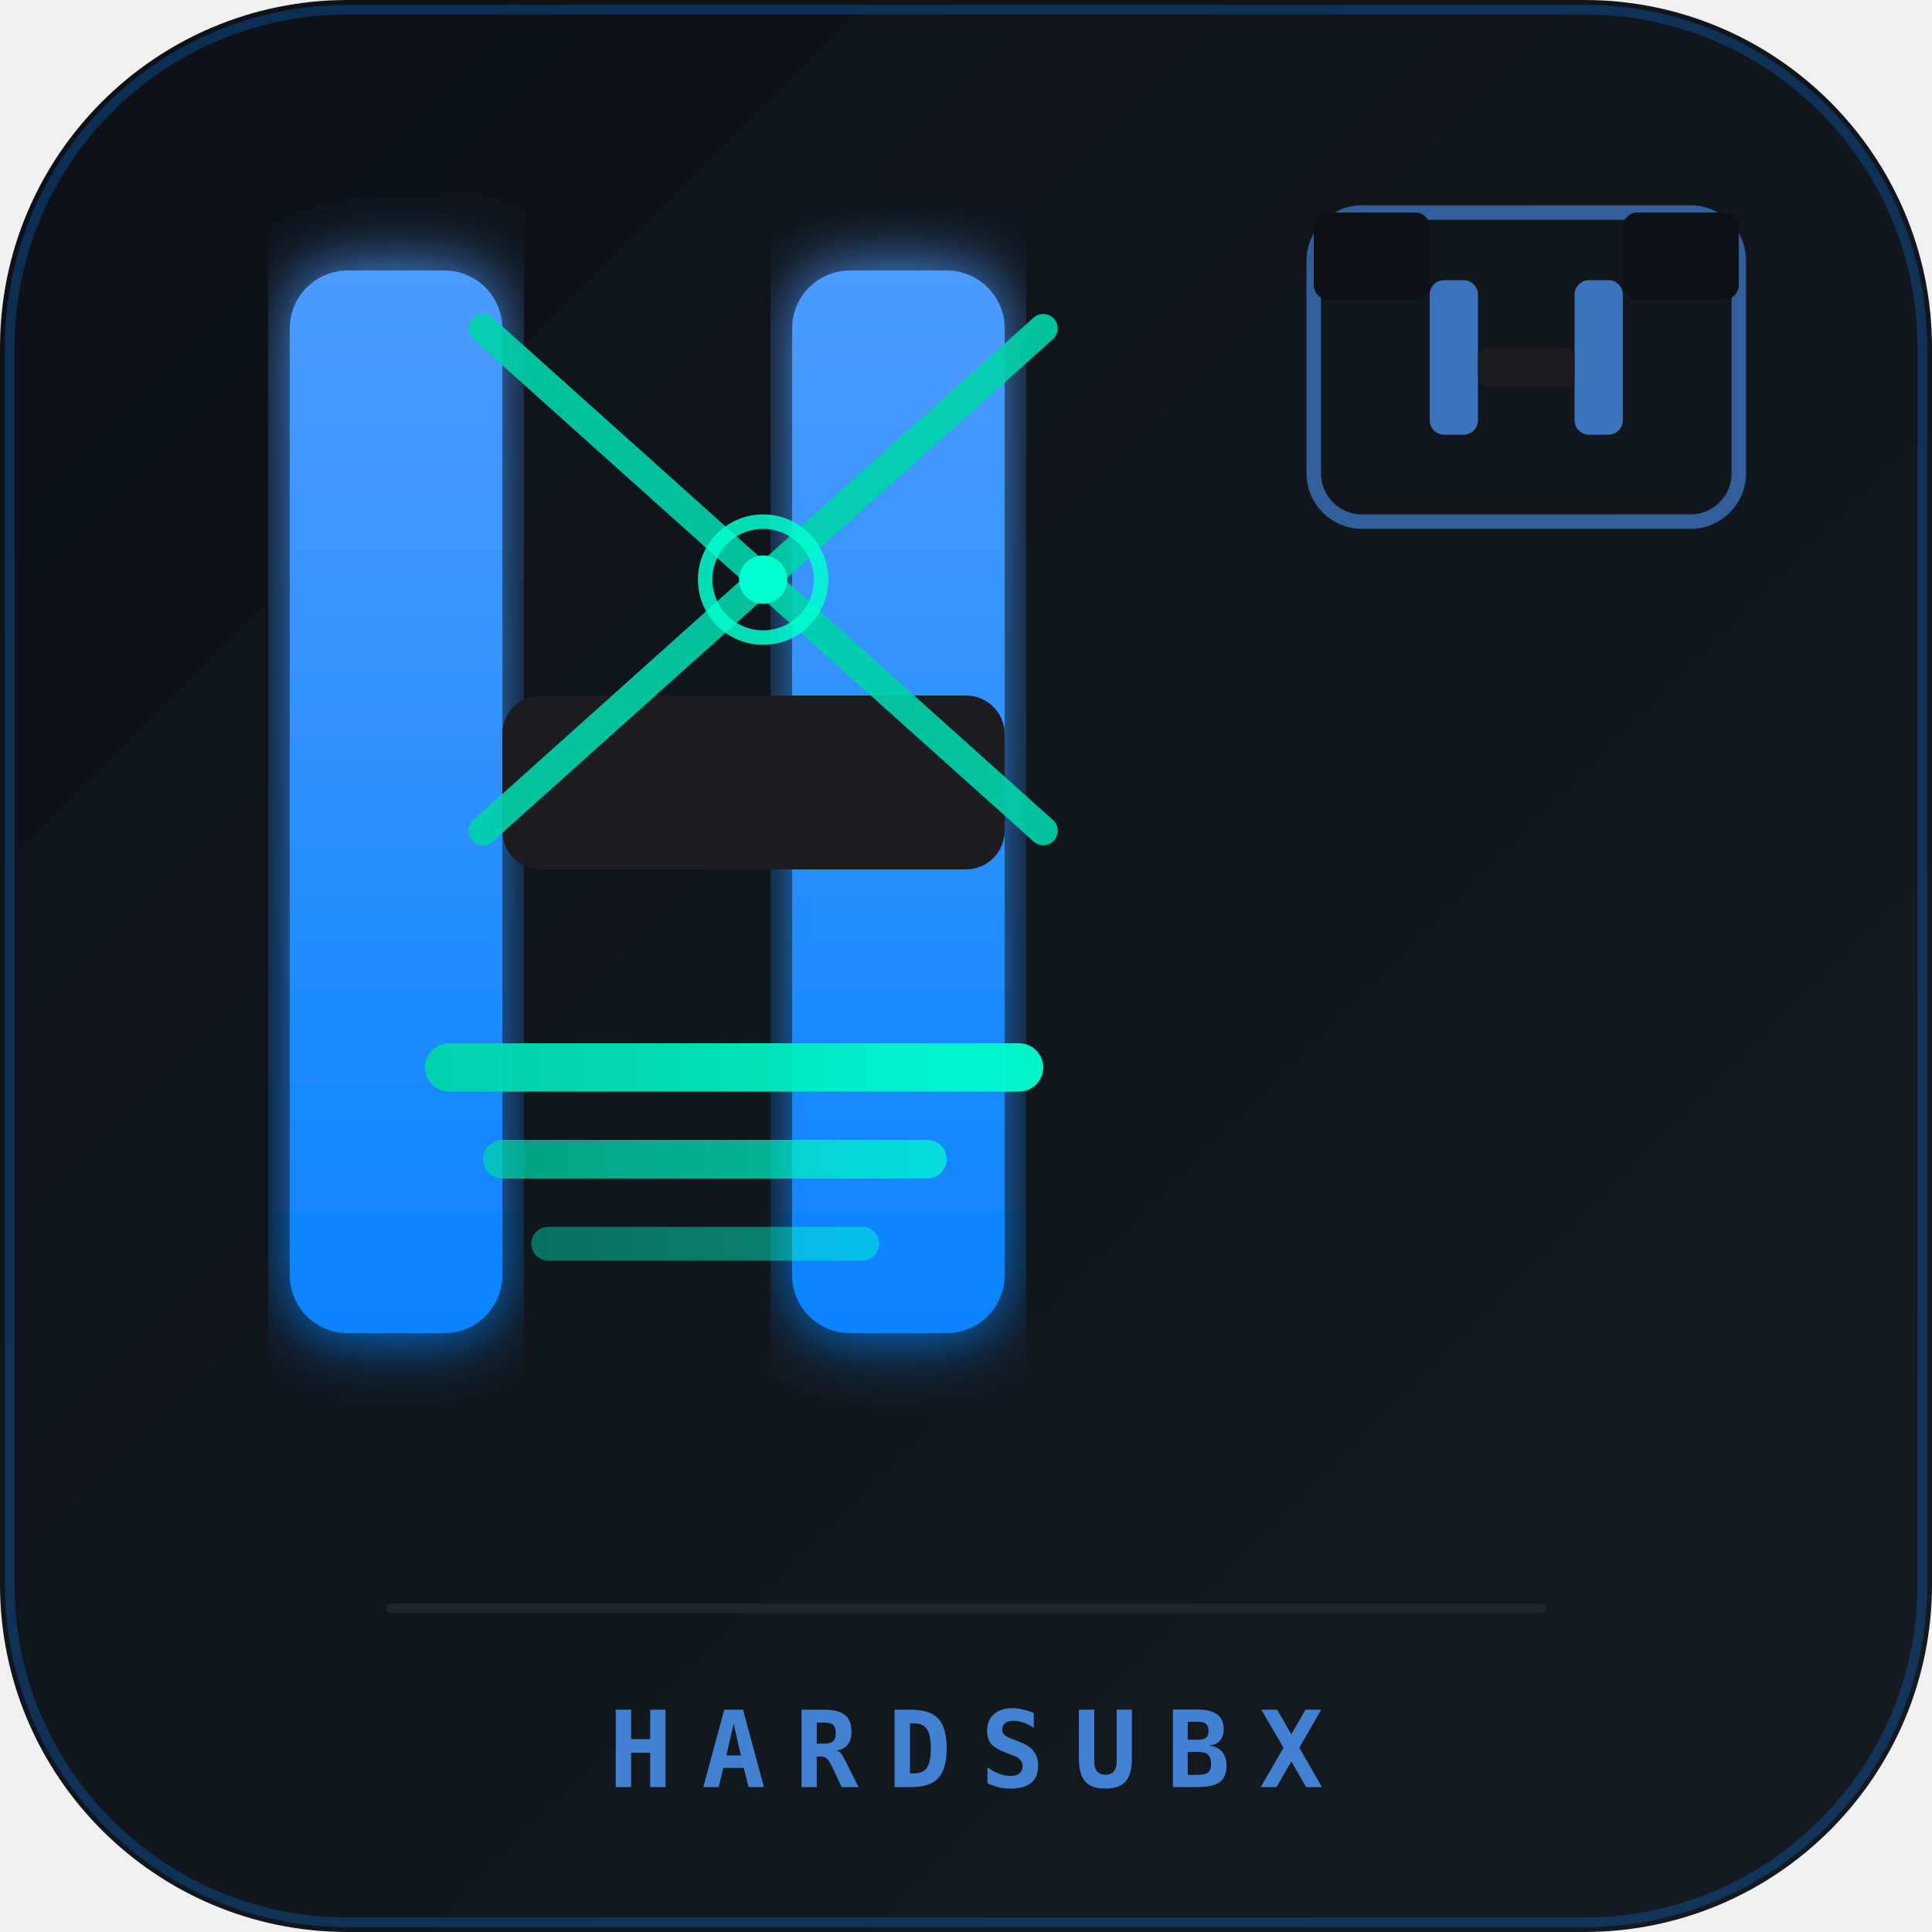
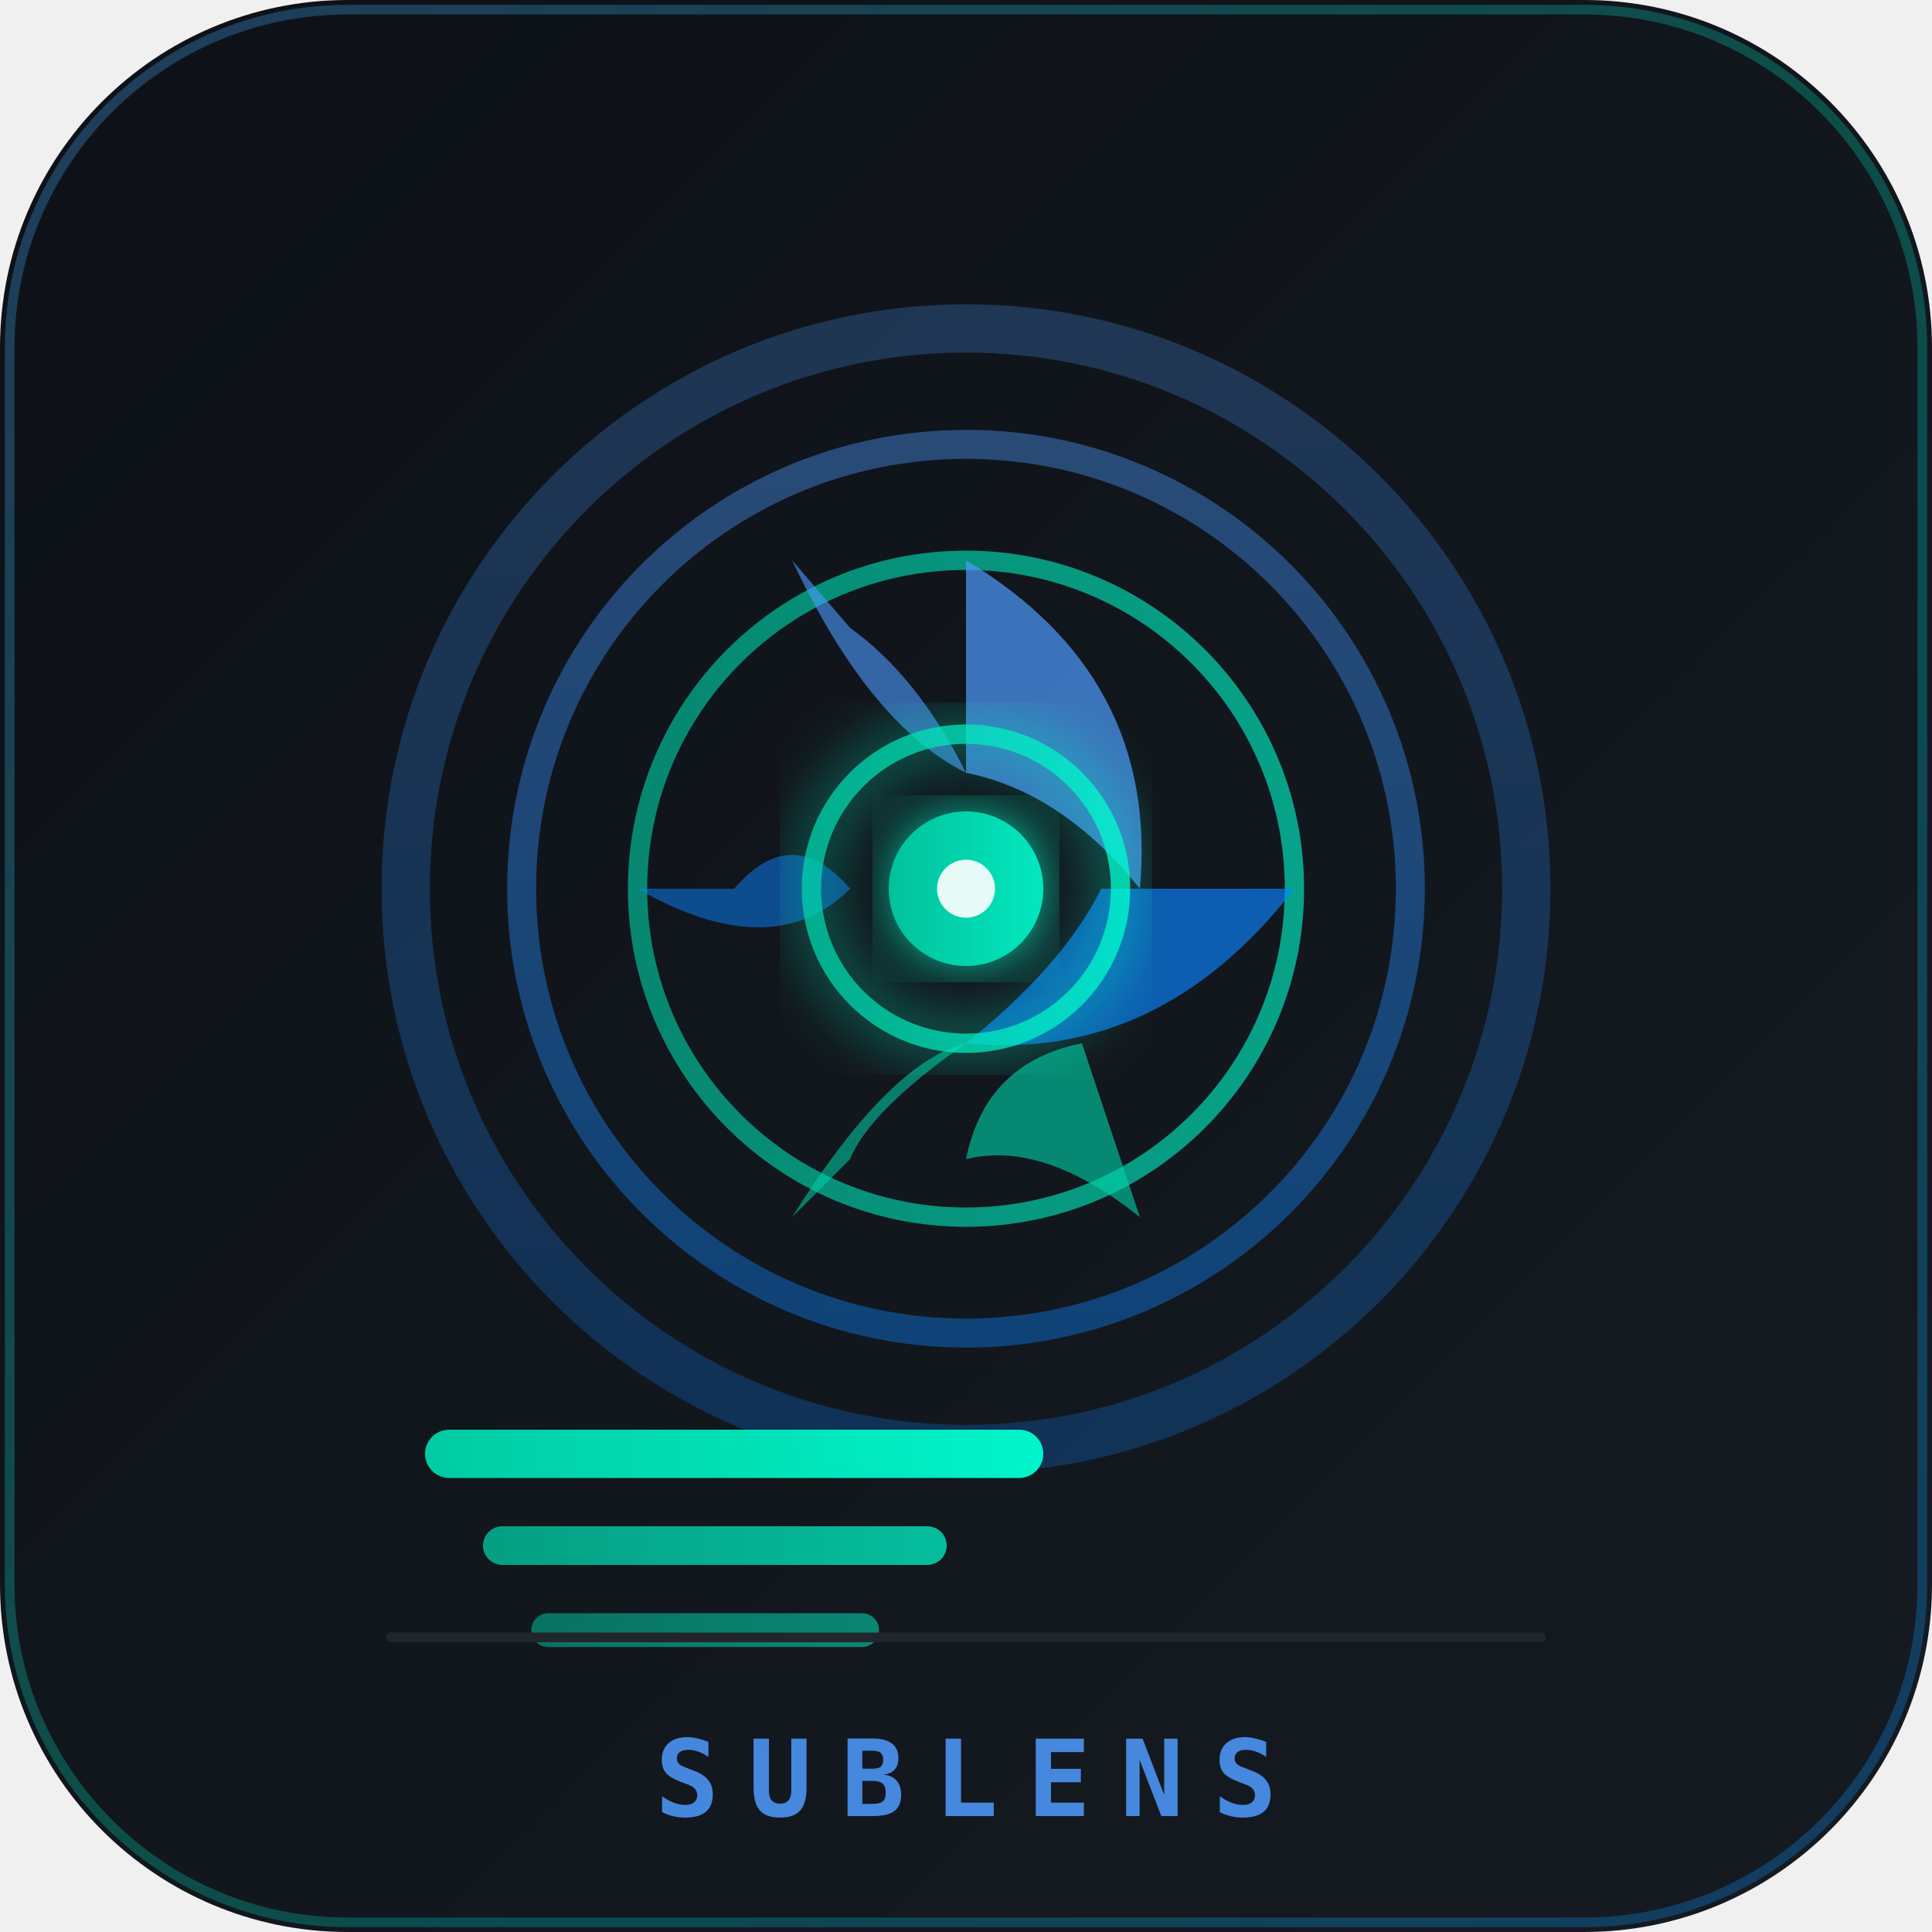
- <svg xmlns="http://www.w3.org/2000/svg" viewBox="0 0 200 200" role="img" aria-label="HardSubX Logo">
+ <svg xmlns="http://www.w3.org/2000/svg" viewBox="0 0 200 200" role="img" aria-label="SubLens Logo">
  <defs>
    <linearGradient id="lgBg" x1="0%" y1="0%" x2="100%" y2="100%">
      <stop offset="0%" stop-color="#0D1117" />
      <stop offset="100%" stop-color="#161B22" />
    </linearGradient>
    <linearGradient id="lgBlue" x1="0%" y1="0%" x2="0%" y2="100%">
      <stop offset="0%" stop-color="#4D9BFF" />
      <stop offset="100%" stop-color="#0A84FF" />
    </linearGradient>
    <linearGradient id="lgCyan" x1="0%" y1="0%" x2="100%" y2="0%">
      <stop offset="0%" stop-color="#00D4AA" />
      <stop offset="100%" stop-color="#00FFD0" />
    </linearGradient>
-     <filter id="glowing">
-       <feGaussianBlur stdDeviation="3.5" result="blur" />
+     <linearGradient id="lgRing" x1="0%" y1="0%" x2="100%" y2="100%">
+       <stop offset="0%" stop-color="#4D9BFF" />
+       <stop offset="50%" stop-color="#00D4AA" />
+       <stop offset="100%" stop-color="#0A84FF" />
+     </linearGradient>
+     <filter id="glow">
+       <feGaussianBlur stdDeviation="3" result="blur" />
+       <feMerge>
+         <feMergeNode in="blur" />
+         <feMergeNode in="SourceGraphic" />
+       </feMerge>
+     </filter>
+     <filter id="glowSoft">
+       <feGaussianBlur stdDeviation="5" result="blur" />
      <feMerge>
        <feMergeNode in="blur" />
        <feMergeNode in="SourceGraphic" />
      </feMerge>
    </filter>
  </defs>
  <rect x="0" y="0" width="200" height="200" rx="36" fill="url(#lgBg)" />
-   <rect x="1" y="1" width="198" height="198" rx="35" fill="none" stroke="#0A84FF" stroke-width="1" stroke-opacity="0.25" />
-   <rect x="30" y="28" width="22" height="110" rx="6" fill="url(#lgBlue)" filter="url(#glowing)" />
-   <rect x="82" y="28" width="22" height="110" rx="6" fill="url(#lgBlue)" filter="url(#glowing)" />
-   <rect x="52" y="72" width="52" height="18" rx="4" fill="#1C1C21" />
-   <line x1="50" y1="34" x2="108" y2="86" stroke="#00D4AA" stroke-width="3" stroke-linecap="round" opacity="0.9" />
-   <line x1="108" y1="34" x2="50" y2="86" stroke="#00D4AA" stroke-width="3" stroke-linecap="round" opacity="0.9" />
-   <circle cx="79" cy="60" r="6" fill="none" stroke="#00FFD0" stroke-width="1.5" opacity="0.85" />
-   <circle cx="79" cy="60" r="2.5" fill="#00FFD0" />
-   <rect x="44" y="108" width="64" height="5" rx="2.5" fill="url(#lgCyan)" opacity="0.95" />
-   <rect x="50" y="118" width="48" height="4" rx="2" fill="url(#lgCyan)" opacity="0.72" />
-   <rect x="55" y="127" width="36" height="3.5" rx="1.75" fill="url(#lgCyan)" opacity="0.48" />
-   <rect x="136" y="22" width="44" height="32" rx="5" fill="none" stroke="#4D9BFF" stroke-width="1.5" stroke-opacity="0.55" />
-   <rect x="136" y="22" width="12" height="9" rx="1.5" fill="#0D1117" />
-   <rect x="168" y="22" width="12" height="9" rx="1.5" fill="#0D1117" />
-   <rect x="148" y="29" width="5" height="16" rx="1.5" fill="#4D9BFF" opacity="0.7" />
-   <rect x="163" y="29" width="5" height="16" rx="1.5" fill="#4D9BFF" opacity="0.7" />
-   <rect x="153" y="36" width="10" height="4" rx="1" fill="#1C1C21" />
-   <text x="100" y="185" font-family="'JetBrains Mono','SF Mono','Consolas',monospace" font-size="11" font-weight="600" letter-spacing="3" fill="#4D9BFF" text-anchor="middle" opacity="0.8">HARDSUBX</text>
-   <rect x="40" y="166" width="120" height="1" rx="0.5" fill="#21262D" />
+   <rect x="1" y="1" width="198" height="198" rx="35" fill="none" stroke="url(#lgRing)" stroke-width="1" stroke-opacity="0.3" />
+   <circle cx="100" cy="92" r="58" fill="none" stroke="url(#lgBlue)" stroke-width="5" stroke-opacity="0.25" />
+   <circle cx="100" cy="92" r="46" fill="none" stroke="url(#lgBlue)" stroke-width="3" stroke-opacity="0.4" />
+   <circle cx="100" cy="92" r="34" fill="none" stroke="url(#lgCyan)" stroke-width="2" stroke-opacity="0.6" />
+   <path d="M 100 58 Q 120 70 118 92 Q 110 82 100 80 Z" fill="#4D9BFF" opacity="0.7" />
+   <path d="M 134 92 Q 120 110 100 108 Q 110 100 114 92 Z" fill="#0A84FF" opacity="0.65" />
+   <path d="M 118 126 Q 108 118 100 120 Q 102 110 112 108 Z" fill="#00D4AA" opacity="0.6" />
+   <path d="M 82 126 Q 92 110 100 108 Q 90 115 88 120 Z" fill="#00D4AA" opacity="0.55" />
+   <path d="M 66 92 Q 80 100 88 92 Q 82 85 76 92 Z" fill="#0A84FF" opacity="0.5" />
+   <path d="M 82 58 Q 90 75 100 80 Q 95 70 88 65 Z" fill="#4D9BFF" opacity="0.6" />
+   <circle cx="100" cy="92" r="16" fill="none" stroke="url(#lgCyan)" stroke-width="2" opacity="0.8" filter="url(#glow)" />
+   <circle cx="100" cy="92" r="8" fill="url(#lgCyan)" opacity="0.9" filter="url(#glow)" />
+   <circle cx="100" cy="92" r="3" fill="#ffffff" opacity="0.9" />
+   <rect x="44" y="148" width="64" height="5" rx="2.5" fill="url(#lgCyan)" opacity="0.95" />
+   <rect x="50" y="158" width="48" height="4" rx="2" fill="url(#lgCyan)" opacity="0.72" />
+   <rect x="55" y="167" width="36" height="3.5" rx="1.75" fill="url(#lgCyan)" opacity="0.48" />
+   <text x="100" y="188" font-family="'JetBrains Mono','SF Mono','Consolas',monospace" font-size="11" font-weight="600" letter-spacing="3" fill="#4D9BFF" text-anchor="middle" opacity="0.85">SUBLENS</text>
+   <rect x="40" y="169" width="120" height="1" rx="0.5" fill="#21262D" />
</svg>
